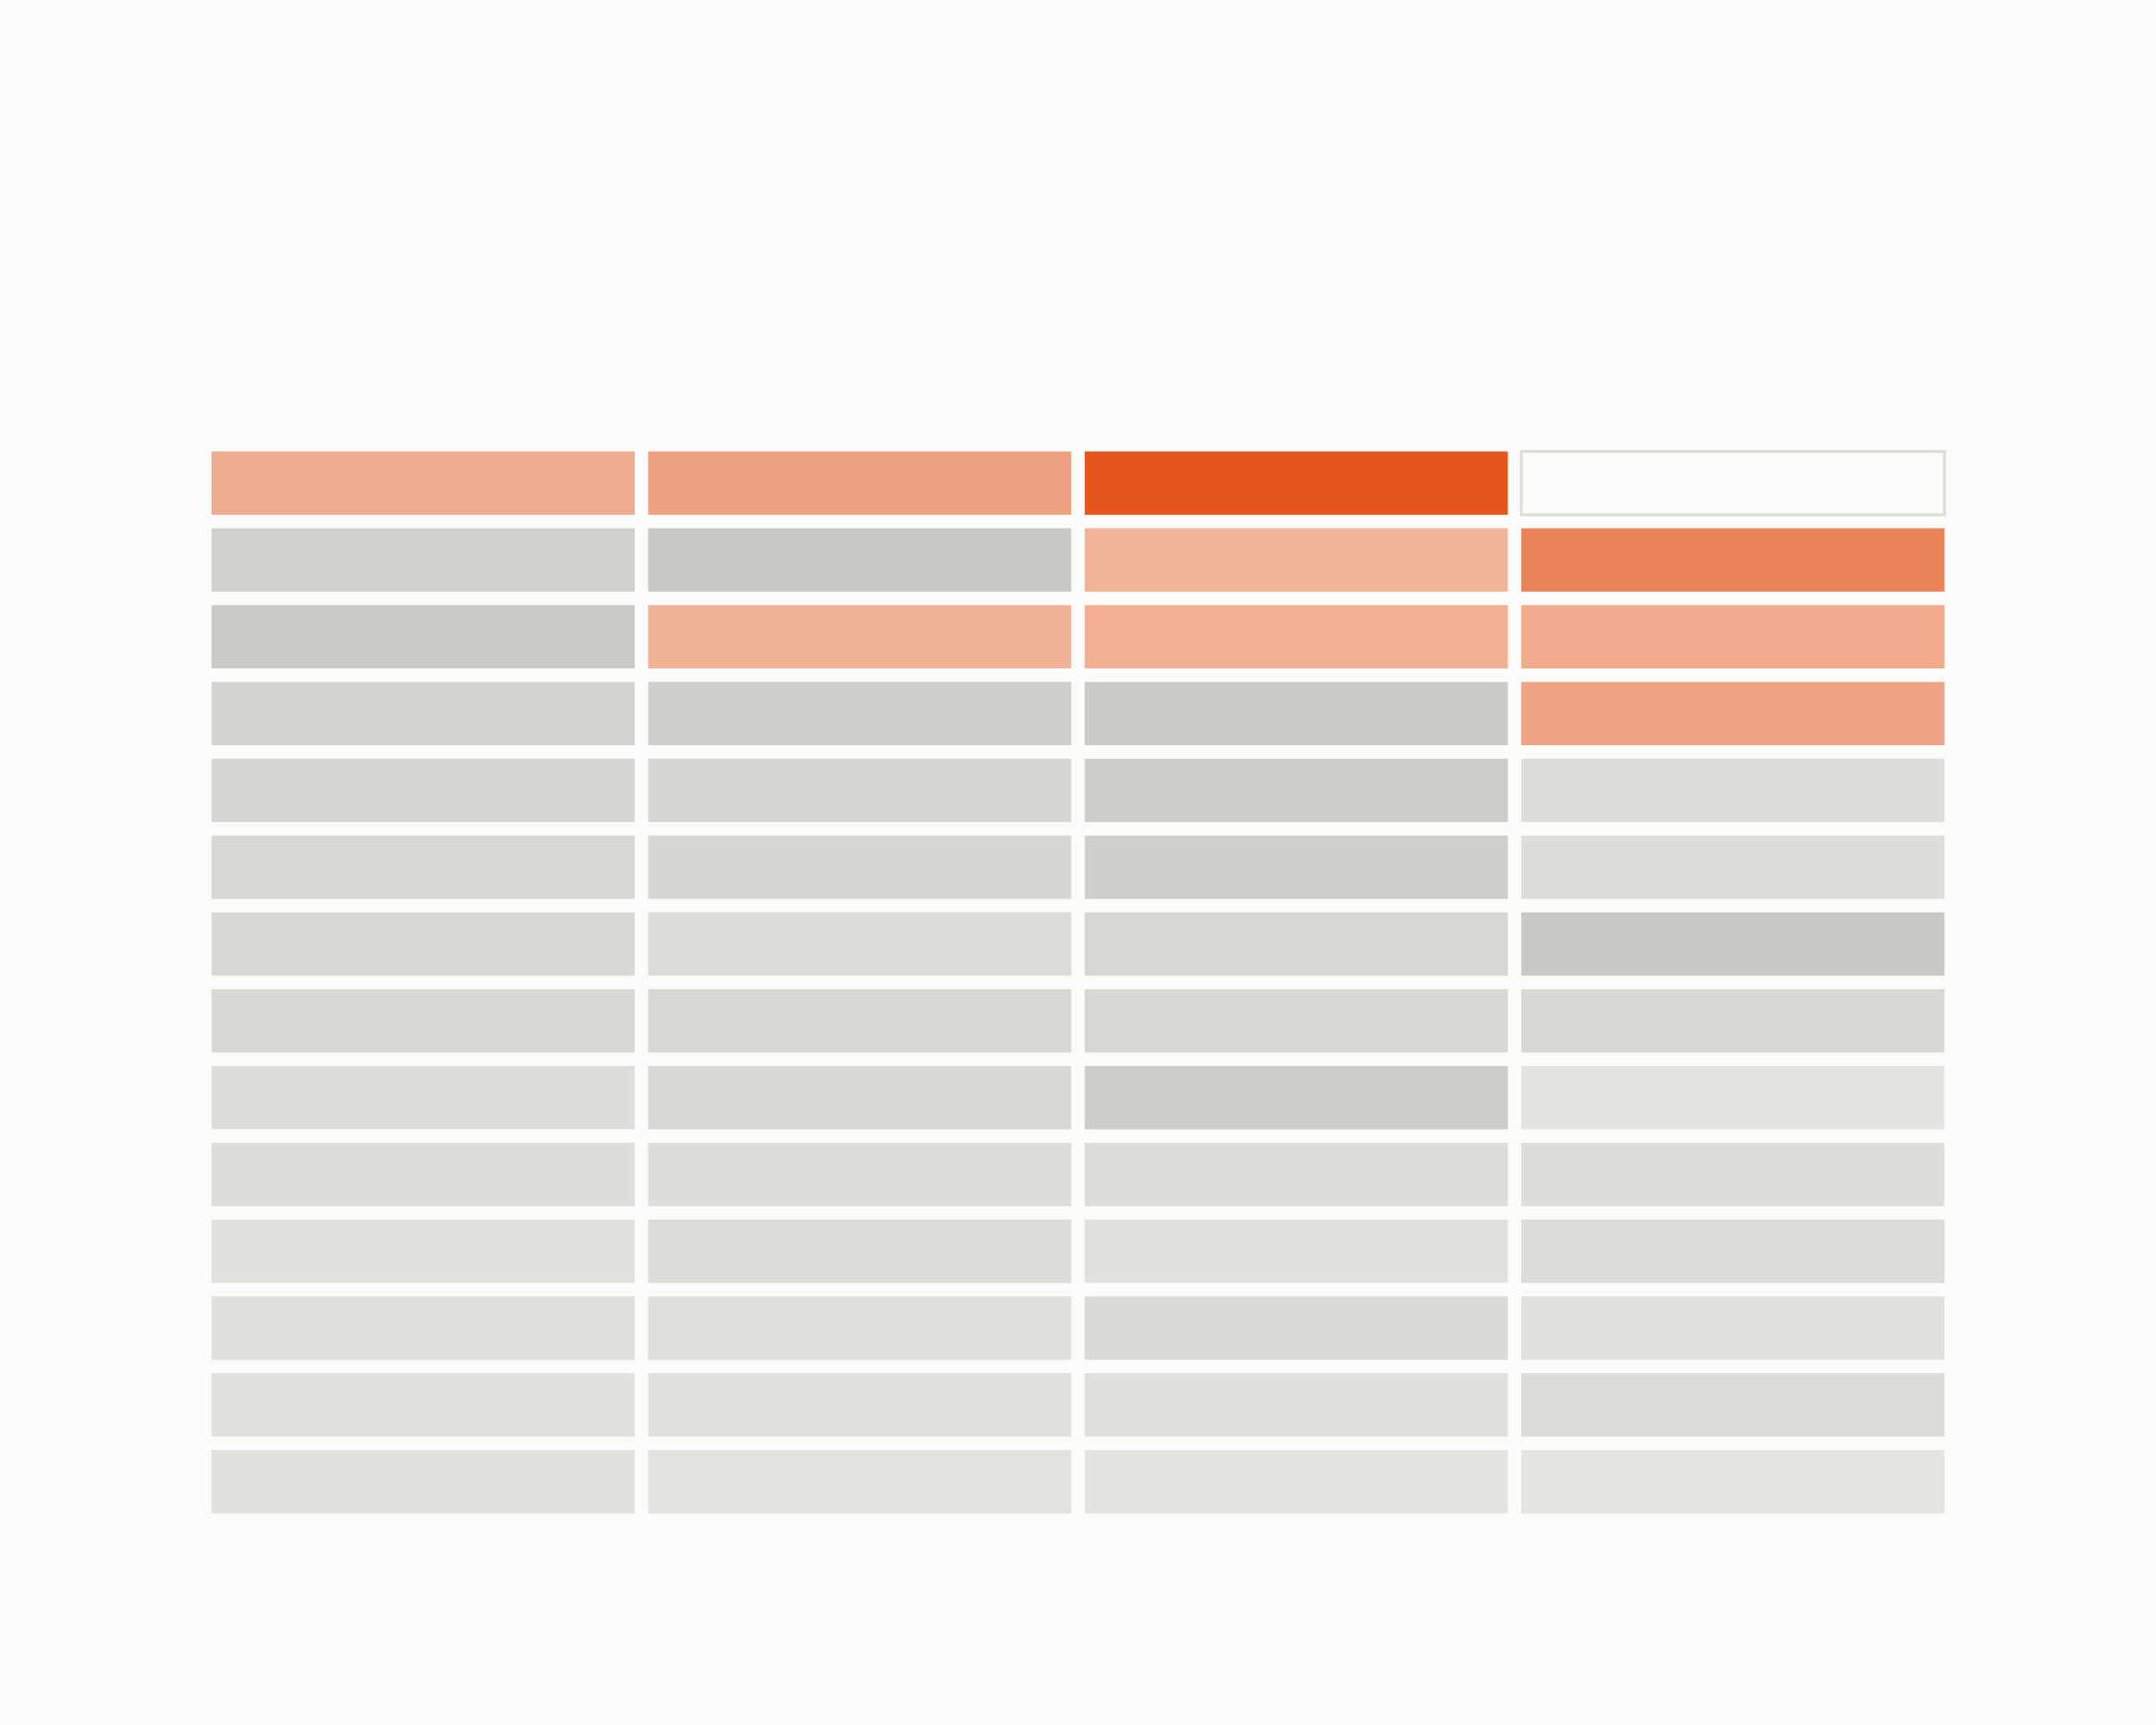
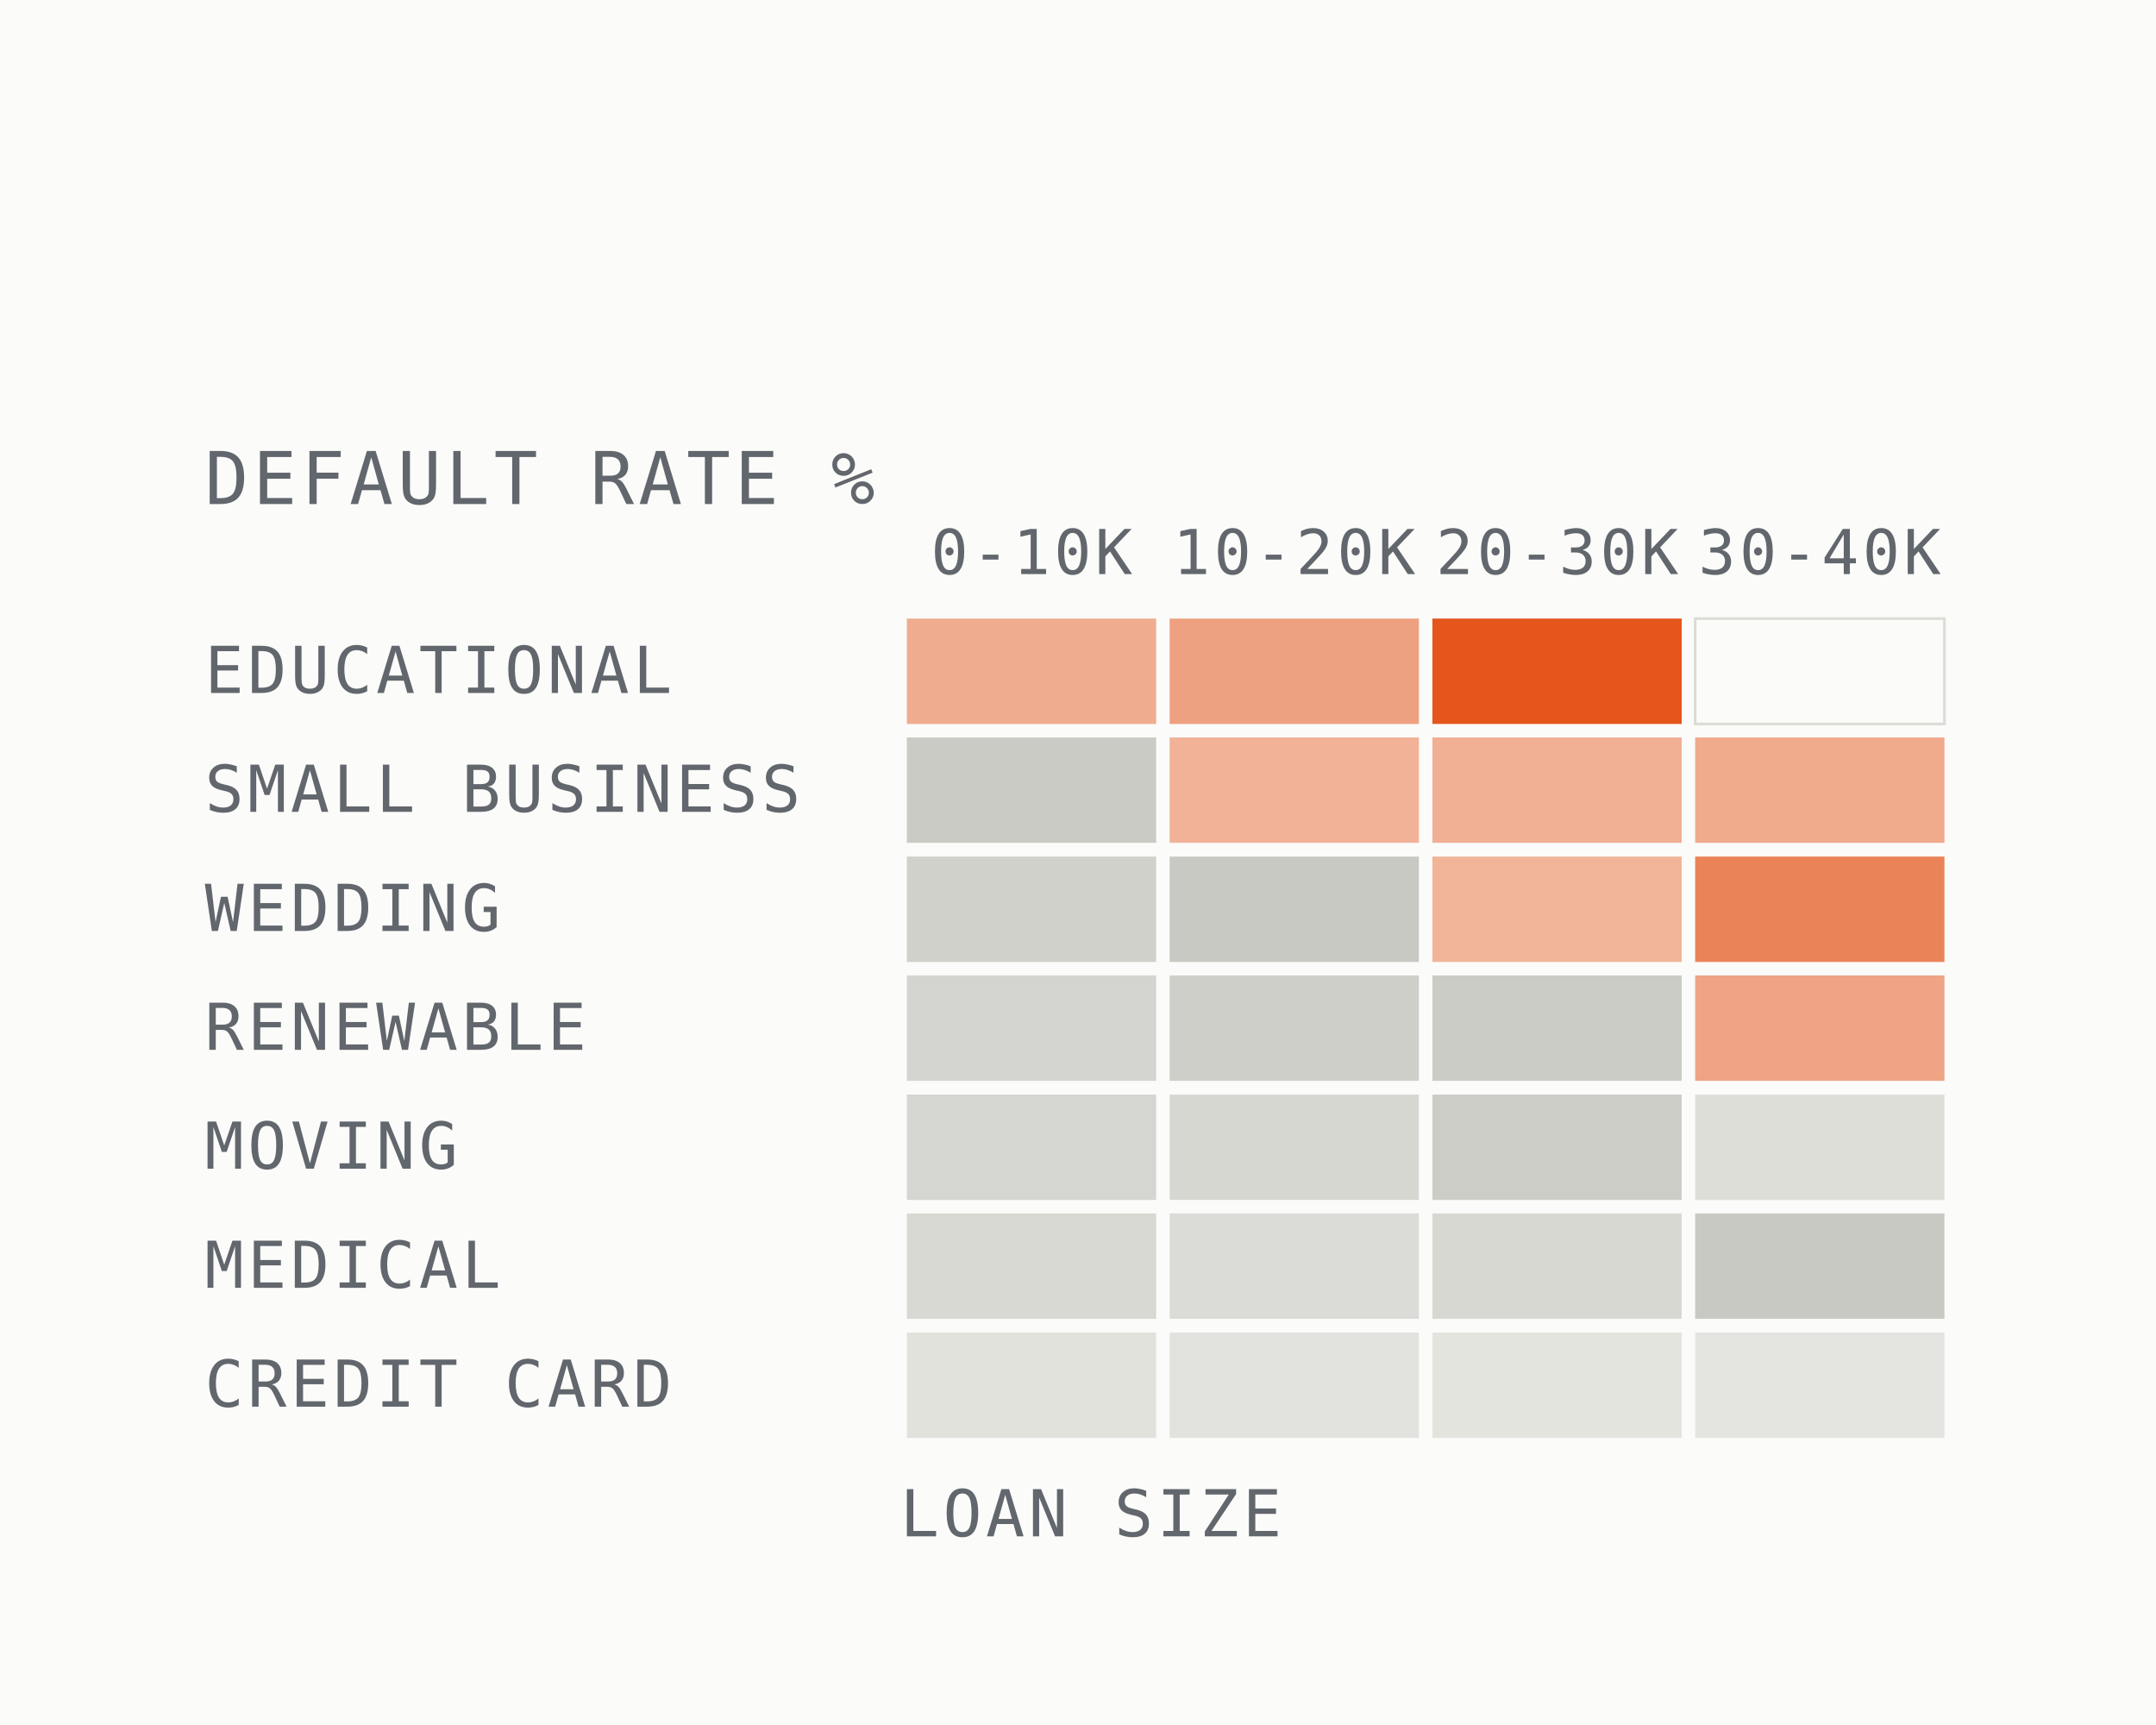
<svg xmlns="http://www.w3.org/2000/svg" viewBox="0 0 800 640" width="800" height="640" role="img">
  <rect width="800" height="640" fill="#fbfbf9" />
-   <rect x="78.5" y="167.5" width="157.0" height="23.5" fill="#e4561b" fill-opacity="0.48" />
-   <rect x="240.5" y="167.5" width="157.0" height="23.5" fill="#e4561b" fill-opacity="0.54" />
-   <rect x="402.5" y="167.5" width="157.0" height="23.5" fill="#e4561b" fill-opacity="1.00" />
-   <rect x="564.5" y="167.5" width="157.0" height="23.5" fill="none" stroke="#dcdcd6" stroke-width="1" />
-   <rect x="78.5" y="196.0" width="157.0" height="23.5" fill="#bdbdb6" fill-opacity="0.68" />
-   <rect x="240.5" y="196.0" width="157.0" height="23.5" fill="#bdbdb6" fill-opacity="0.79" />
-   <rect x="402.5" y="196.0" width="157.0" height="23.5" fill="#e4561b" fill-opacity="0.43" />
-   <rect x="564.5" y="196.0" width="157.0" height="23.5" fill="#e4561b" fill-opacity="0.72" />
-   <rect x="78.5" y="224.5" width="157.0" height="23.5" fill="#bdbdb6" fill-opacity="0.77" />
-   <rect x="240.5" y="224.5" width="157.0" height="23.5" fill="#e4561b" fill-opacity="0.44" />
-   <rect x="402.5" y="224.5" width="157.0" height="23.5" fill="#e4561b" fill-opacity="0.46" />
-   <rect x="564.5" y="224.5" width="157.0" height="23.5" fill="#e4561b" fill-opacity="0.49" />
-   <rect x="78.5" y="253.0" width="157.0" height="23.5" fill="#bdbdb6" fill-opacity="0.61" />
-   <rect x="240.5" y="253.0" width="157.0" height="23.5" fill="#bdbdb6" fill-opacity="0.70" />
-   <rect x="402.5" y="253.0" width="157.0" height="23.5" fill="#bdbdb6" fill-opacity="0.76" />
-   <rect x="564.5" y="253.0" width="157.0" height="23.5" fill="#e4561b" fill-opacity="0.52" />
-   <rect x="78.5" y="281.5" width="157.0" height="23.5" fill="#bdbdb6" fill-opacity="0.59" />
-   <rect x="240.5" y="281.5" width="157.0" height="23.5" fill="#bdbdb6" fill-opacity="0.58" />
-   <rect x="402.5" y="281.5" width="157.0" height="23.5" fill="#bdbdb6" fill-opacity="0.74" />
-   <rect x="564.5" y="281.5" width="157.0" height="23.5" fill="#bdbdb6" fill-opacity="0.48" />
-   <rect x="78.5" y="310.0" width="157.0" height="23.5" fill="#bdbdb6" fill-opacity="0.57" />
-   <rect x="240.5" y="310.0" width="157.0" height="23.5" fill="#bdbdb6" fill-opacity="0.58" />
-   <rect x="402.5" y="310.0" width="157.0" height="23.5" fill="#bdbdb6" fill-opacity="0.69" />
-   <rect x="564.5" y="310.0" width="157.0" height="23.5" fill="#bdbdb6" fill-opacity="0.47" />
-   <rect x="78.5" y="338.5" width="157.0" height="23.5" fill="#bdbdb6" fill-opacity="0.54" />
-   <rect x="240.5" y="338.5" width="157.0" height="23.5" fill="#bdbdb6" fill-opacity="0.51" />
-   <rect x="402.5" y="338.5" width="157.0" height="23.5" fill="#bdbdb6" fill-opacity="0.56" />
-   <rect x="564.5" y="338.5" width="157.0" height="23.5" fill="#bdbdb6" fill-opacity="0.80" />
-   <rect x="78.5" y="367.0" width="157.0" height="23.5" fill="#bdbdb6" fill-opacity="0.54" />
-   <rect x="240.5" y="367.0" width="157.0" height="23.5" fill="#bdbdb6" fill-opacity="0.56" />
-   <rect x="402.5" y="367.0" width="157.0" height="23.5" fill="#bdbdb6" fill-opacity="0.57" />
-   <rect x="564.5" y="367.0" width="157.0" height="23.5" fill="#bdbdb6" fill-opacity="0.55" />
-   <rect x="78.5" y="395.5" width="157.0" height="23.5" fill="#bdbdb6" fill-opacity="0.48" />
-   <rect x="240.5" y="395.5" width="157.0" height="23.5" fill="#bdbdb6" fill-opacity="0.55" />
-   <rect x="402.5" y="395.5" width="157.0" height="23.5" fill="#bdbdb6" fill-opacity="0.73" />
-   <rect x="564.5" y="395.5" width="157.0" height="23.5" fill="#bdbdb6" fill-opacity="0.38" />
-   <rect x="78.5" y="424.0" width="157.0" height="23.5" fill="#bdbdb6" fill-opacity="0.47" />
-   <rect x="240.5" y="424.0" width="157.0" height="23.5" fill="#bdbdb6" fill-opacity="0.47" />
-   <rect x="402.5" y="424.0" width="157.0" height="23.5" fill="#bdbdb6" fill-opacity="0.47" />
-   <rect x="564.5" y="424.0" width="157.0" height="23.5" fill="#bdbdb6" fill-opacity="0.47" />
-   <rect x="78.5" y="452.5" width="157.0" height="23.5" fill="#bdbdb6" fill-opacity="0.44" />
-   <rect x="240.5" y="452.5" width="157.0" height="23.5" fill="#bdbdb6" fill-opacity="0.49" />
-   <rect x="402.5" y="452.5" width="157.0" height="23.5" fill="#bdbdb6" fill-opacity="0.44" />
-   <rect x="564.5" y="452.5" width="157.0" height="23.5" fill="#bdbdb6" fill-opacity="0.49" />
-   <rect x="78.5" y="481.0" width="157.0" height="23.5" fill="#bdbdb6" fill-opacity="0.45" />
-   <rect x="240.5" y="481.0" width="157.0" height="23.5" fill="#bdbdb6" fill-opacity="0.45" />
-   <rect x="402.5" y="481.0" width="157.0" height="23.5" fill="#bdbdb6" fill-opacity="0.52" />
-   <rect x="564.5" y="481.0" width="157.0" height="23.5" fill="#bdbdb6" fill-opacity="0.43" />
-   <rect x="78.5" y="509.5" width="157.0" height="23.5" fill="#bdbdb6" fill-opacity="0.41" />
-   <rect x="240.5" y="509.5" width="157.0" height="23.5" fill="#bdbdb6" fill-opacity="0.41" />
-   <rect x="402.5" y="509.5" width="157.0" height="23.5" fill="#bdbdb6" fill-opacity="0.46" />
-   <rect x="564.5" y="509.5" width="157.0" height="23.5" fill="#bdbdb6" fill-opacity="0.50" />
-   <rect x="78.5" y="538.0" width="157.0" height="23.5" fill="#bdbdb6" fill-opacity="0.41" />
-   <rect x="240.5" y="538.0" width="157.0" height="23.5" fill="#bdbdb6" fill-opacity="0.40" />
-   <rect x="402.5" y="538.0" width="157.0" height="23.5" fill="#bdbdb6" fill-opacity="0.38" />
-   <rect x="564.5" y="538.0" width="157.0" height="23.5" fill="#bdbdb6" fill-opacity="0.37" />
+   <text x="76.0" y="187.0" font-family="ui-monospace, SFMono-Regular, Menlo, Consolas, monospace" font-size="27" fill="#62666d" text-anchor="start" font-weight="400" letter-spacing="0.06em">DEFAULT RATE %</text>
+   <text x="382.8" y="213.0" font-family="ui-monospace, SFMono-Regular, Menlo, Consolas, monospace" font-size="23" fill="#62666d" text-anchor="middle" font-weight="400" letter-spacing="0.06em">0-10K</text>
+   <text x="480.2" y="213.0" font-family="ui-monospace, SFMono-Regular, Menlo, Consolas, monospace" font-size="23" fill="#62666d" text-anchor="middle" font-weight="400" letter-spacing="0.06em">10-20K</text>
+   <text x="577.8" y="213.0" font-family="ui-monospace, SFMono-Regular, Menlo, Consolas, monospace" font-size="23" fill="#62666d" text-anchor="middle" font-weight="400" letter-spacing="0.06em">20-30K</text>
+   <text x="675.2" y="213.0" font-family="ui-monospace, SFMono-Regular, Menlo, Consolas, monospace" font-size="23" fill="#62666d" text-anchor="middle" font-weight="400" letter-spacing="0.06em">30-40K</text>
+   <text x="76.0" y="257.1" font-family="ui-monospace, SFMono-Regular, Menlo, Consolas, monospace" font-size="24" fill="#62666d" text-anchor="start" font-weight="400" letter-spacing="0.06em">EDUCATIONAL</text>
+   <rect x="336.5" y="229.5" width="92.5" height="39.1" fill="#e4561b" fill-opacity="0.48" />
+   <rect x="434.0" y="229.5" width="92.5" height="39.1" fill="#e4561b" fill-opacity="0.54" />
+   <rect x="531.5" y="229.5" width="92.5" height="39.1" fill="#e4561b" fill-opacity="1.00" />
+   <rect x="629.0" y="229.5" width="92.5" height="39.1" fill="none" stroke="#dcdcd6" stroke-width="1" />
+   <text x="76.0" y="301.2" font-family="ui-monospace, SFMono-Regular, Menlo, Consolas, monospace" font-size="24" fill="#62666d" text-anchor="start" font-weight="400" letter-spacing="0.06em">SMALL BUSINESS</text>
+   <rect x="336.5" y="273.6" width="92.5" height="39.1" fill="#bdbdb6" fill-opacity="0.77" />
+   <rect x="434.0" y="273.6" width="92.5" height="39.1" fill="#e4561b" fill-opacity="0.44" />
+   <rect x="531.5" y="273.6" width="92.5" height="39.1" fill="#e4561b" fill-opacity="0.46" />
+   <rect x="629.0" y="273.6" width="92.5" height="39.1" fill="#e4561b" fill-opacity="0.49" />
+   <text x="76.0" y="345.4" font-family="ui-monospace, SFMono-Regular, Menlo, Consolas, monospace" font-size="24" fill="#62666d" text-anchor="start" font-weight="400" letter-spacing="0.06em">WEDDING</text>
+   <rect x="336.5" y="317.8" width="92.5" height="39.1" fill="#bdbdb6" fill-opacity="0.68" />
+   <rect x="434.0" y="317.8" width="92.5" height="39.1" fill="#bdbdb6" fill-opacity="0.79" />
+   <rect x="531.5" y="317.8" width="92.5" height="39.1" fill="#e4561b" fill-opacity="0.43" />
+   <rect x="629.0" y="317.8" width="92.5" height="39.1" fill="#e4561b" fill-opacity="0.72" />
+   <text x="76.0" y="389.5" font-family="ui-monospace, SFMono-Regular, Menlo, Consolas, monospace" font-size="24" fill="#62666d" text-anchor="start" font-weight="400" letter-spacing="0.06em">RENEWABLE</text>
+   <rect x="336.5" y="361.9" width="92.5" height="39.1" fill="#bdbdb6" fill-opacity="0.61" />
+   <rect x="434.0" y="361.9" width="92.5" height="39.1" fill="#bdbdb6" fill-opacity="0.70" />
+   <rect x="531.5" y="361.9" width="92.5" height="39.1" fill="#bdbdb6" fill-opacity="0.76" />
+   <rect x="629.0" y="361.9" width="92.5" height="39.1" fill="#e4561b" fill-opacity="0.52" />
+   <text x="76.0" y="433.6" font-family="ui-monospace, SFMono-Regular, Menlo, Consolas, monospace" font-size="24" fill="#62666d" text-anchor="start" font-weight="400" letter-spacing="0.06em">MOVING</text>
+   <rect x="336.5" y="406.1" width="92.5" height="39.1" fill="#bdbdb6" fill-opacity="0.59" />
+   <rect x="434.0" y="406.1" width="92.5" height="39.1" fill="#bdbdb6" fill-opacity="0.58" />
+   <rect x="531.5" y="406.1" width="92.5" height="39.1" fill="#bdbdb6" fill-opacity="0.74" />
+   <rect x="629.0" y="406.1" width="92.5" height="39.1" fill="#bdbdb6" fill-opacity="0.48" />
+   <text x="76.0" y="477.8" font-family="ui-monospace, SFMono-Regular, Menlo, Consolas, monospace" font-size="24" fill="#62666d" text-anchor="start" font-weight="400" letter-spacing="0.06em">MEDICAL</text>
+   <rect x="336.5" y="450.2" width="92.5" height="39.1" fill="#bdbdb6" fill-opacity="0.54" />
+   <rect x="434.0" y="450.2" width="92.5" height="39.1" fill="#bdbdb6" fill-opacity="0.51" />
+   <rect x="531.5" y="450.2" width="92.5" height="39.1" fill="#bdbdb6" fill-opacity="0.56" />
+   <rect x="629.0" y="450.2" width="92.5" height="39.1" fill="#bdbdb6" fill-opacity="0.80" />
+   <text x="76.0" y="521.9" font-family="ui-monospace, SFMono-Regular, Menlo, Consolas, monospace" font-size="24" fill="#62666d" text-anchor="start" font-weight="400" letter-spacing="0.06em">CREDIT CARD</text>
+   <rect x="336.5" y="494.4" width="92.5" height="39.1" fill="#bdbdb6" fill-opacity="0.41" />
+   <rect x="434.0" y="494.4" width="92.5" height="39.1" fill="#bdbdb6" fill-opacity="0.40" />
+   <rect x="531.5" y="494.4" width="92.5" height="39.1" fill="#bdbdb6" fill-opacity="0.38" />
+   <rect x="629.0" y="494.4" width="92.5" height="39.1" fill="#bdbdb6" fill-opacity="0.37" />
+   <text x="334.0" y="570.0" font-family="ui-monospace, SFMono-Regular, Menlo, Consolas, monospace" font-size="24" fill="#62666d" text-anchor="start" font-weight="400" letter-spacing="0.06em">LOAN SIZE</text>
</svg>
